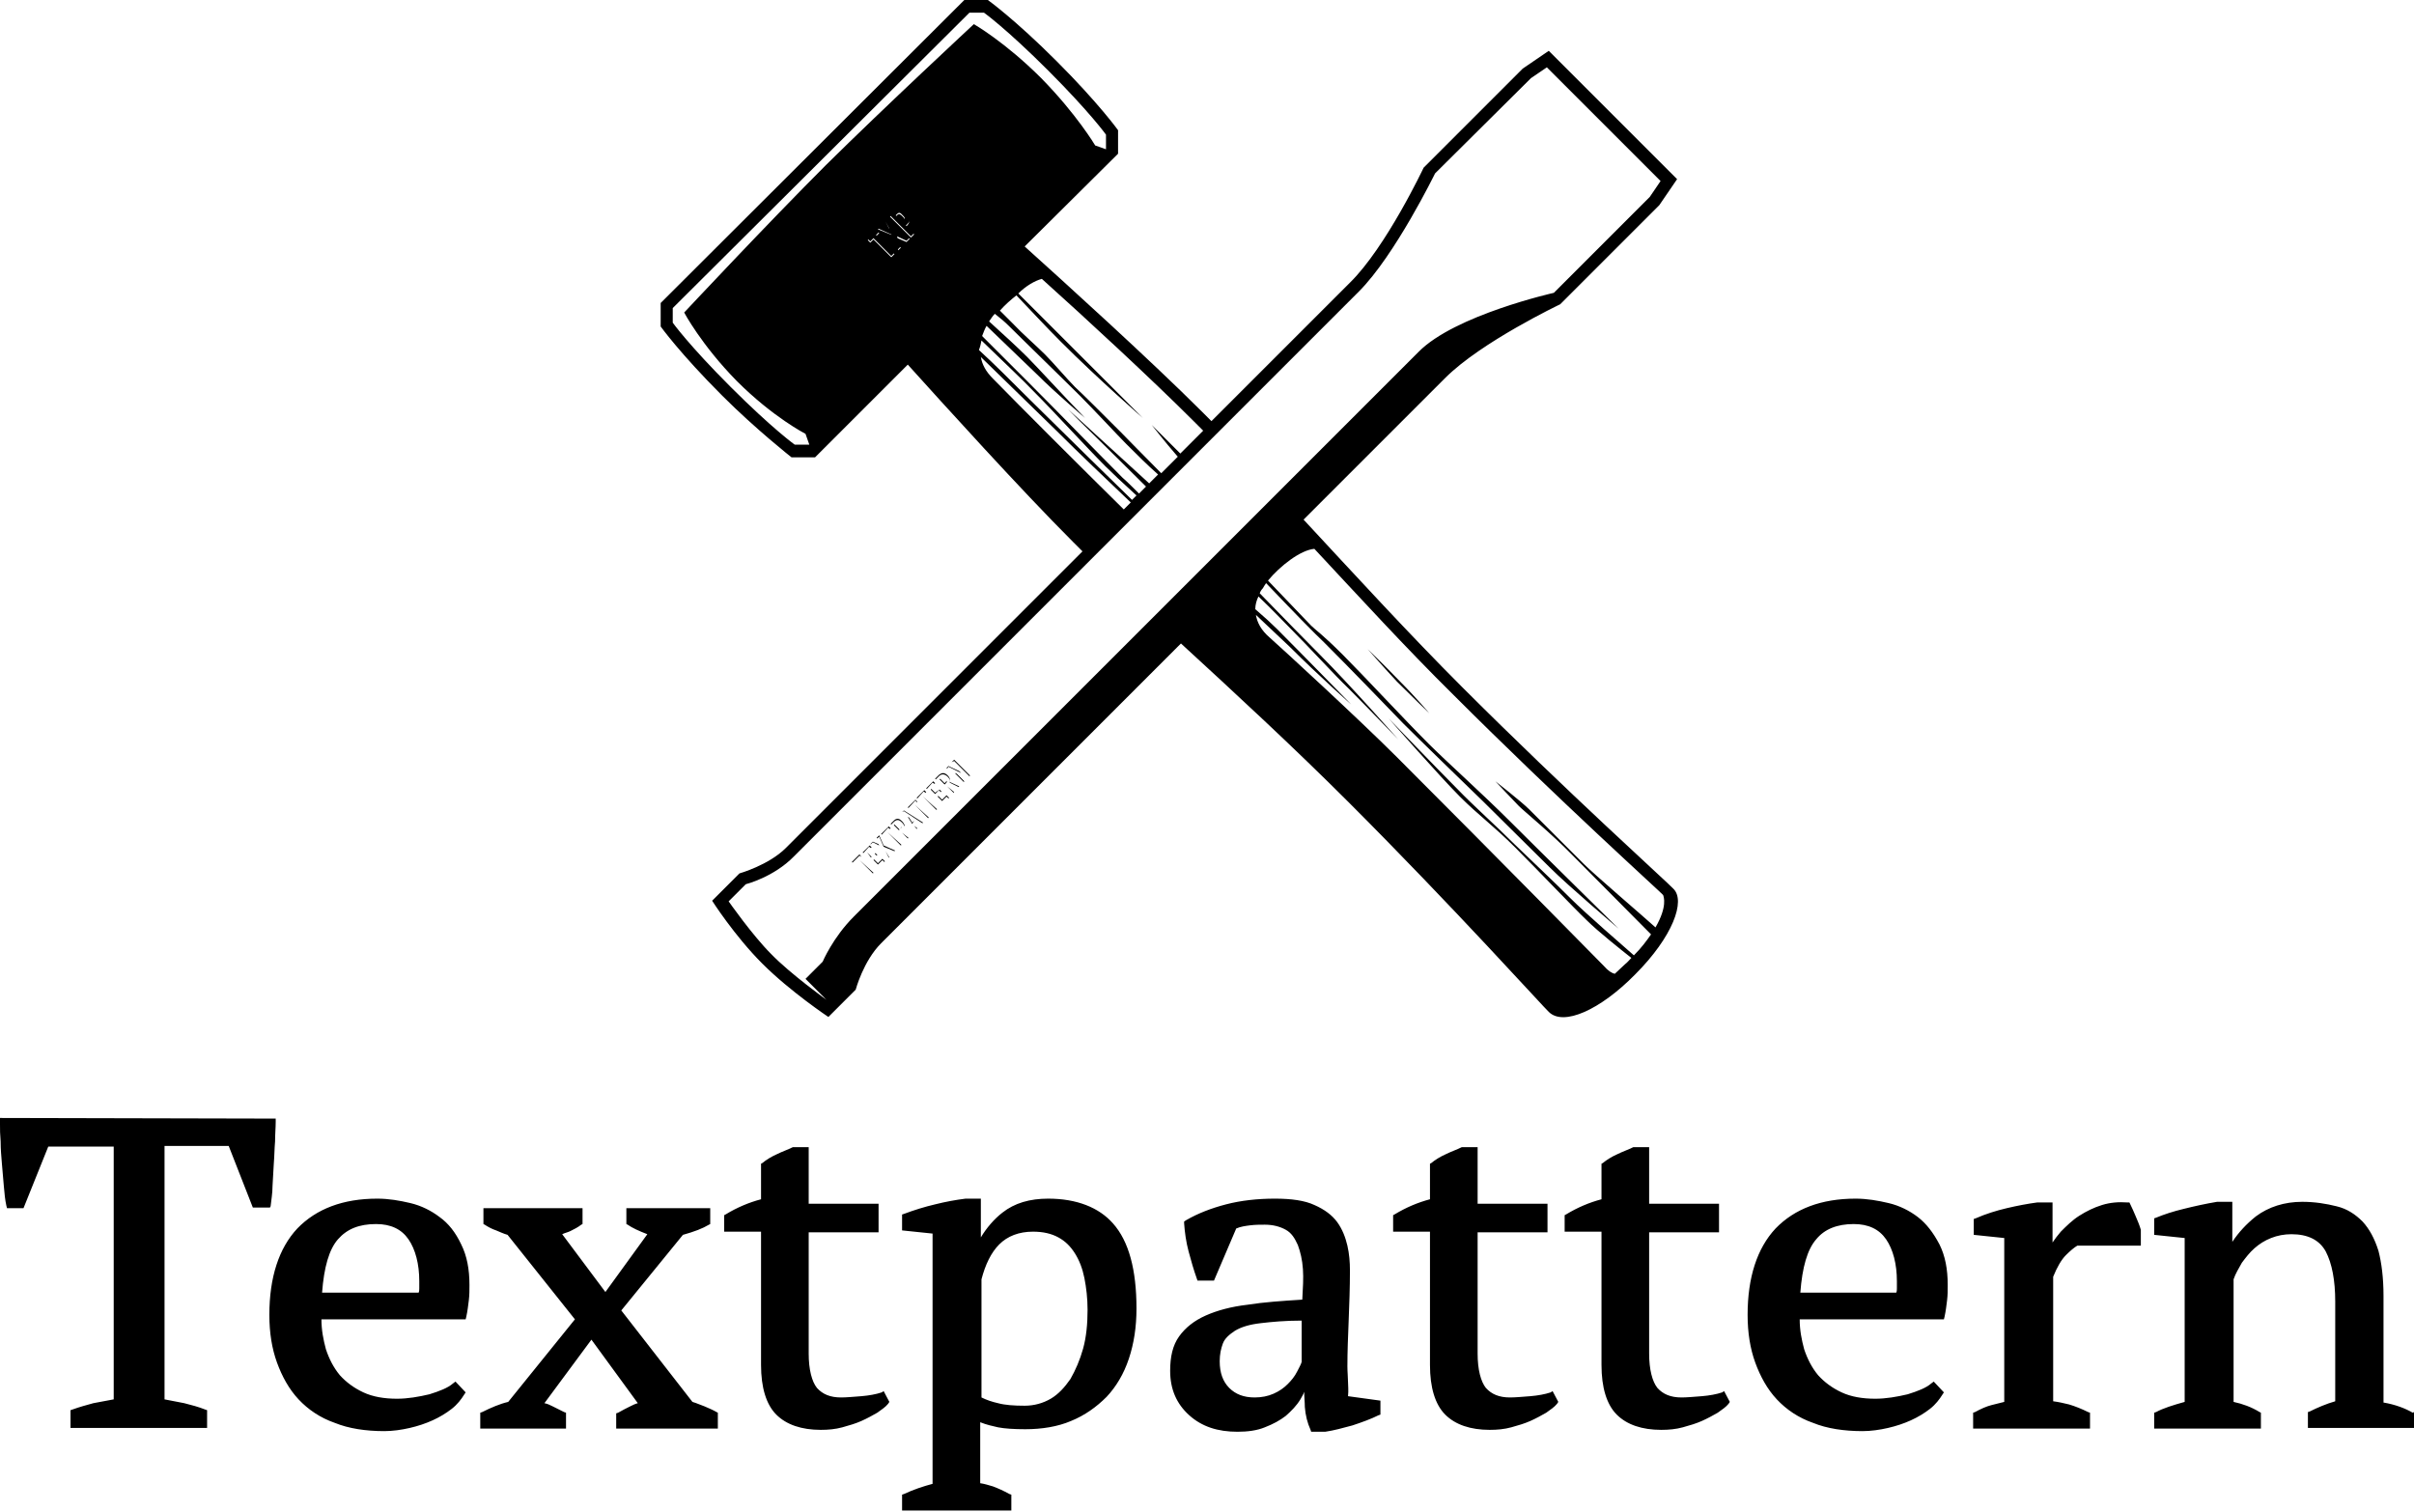
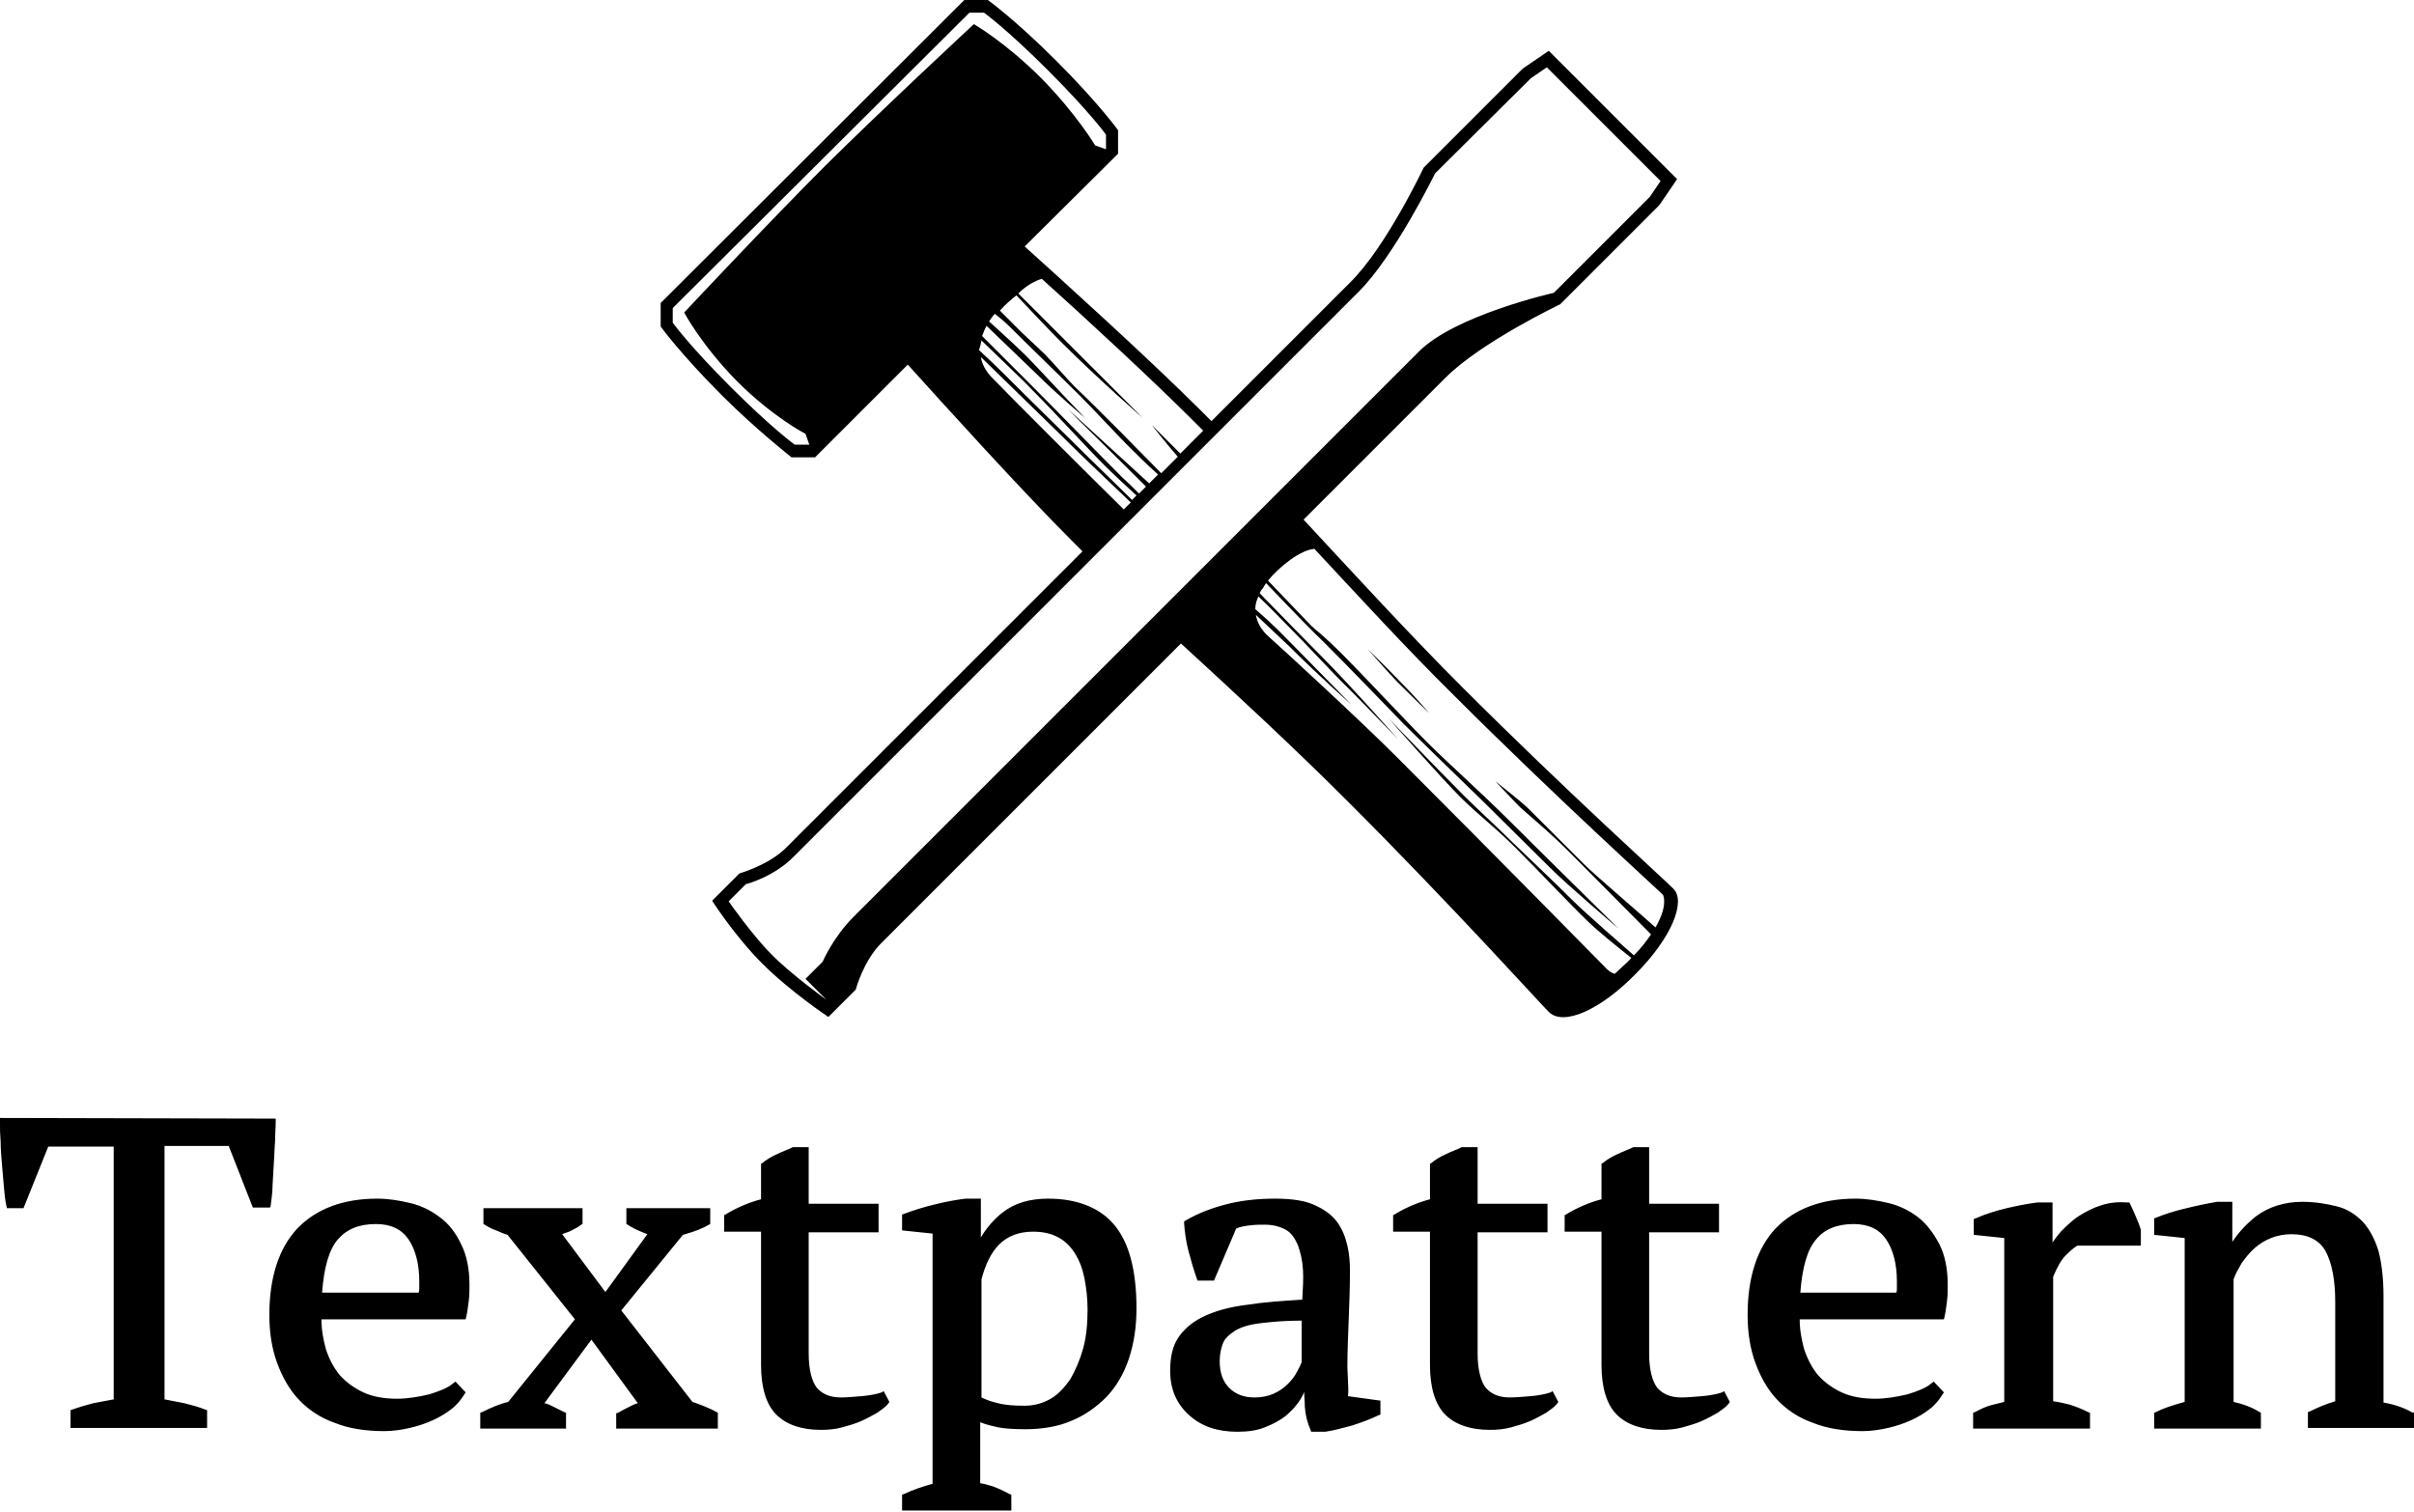
- <svg xmlns="http://www.w3.org/2000/svg" height="238" viewBox="0 0 380 238" width="380">
-   <path d="m42.6 189.9c.1-1 .3-2 .3-3.2l.2-3.5c.1-1.2.1-2.4.2-3.5 0-1.1.1-2.2.1-3.1v-.5l-43.4-.1v1c0 .9 0 1.5.1 2.7 0 1.2.1 2.3.2 3.5s.2 2.4.3 3.5c.1 1.2.2 2.2.4 3.1l.1.4h2.6l3.9-9.7h10.3v39.8c-1.1.2-2.2.4-3.2.6-1.1.3-2.2.6-3.3 1l-.3.1v2.8h21.5v-2.8l-.3-.1c-1-.4-2.1-.7-3.3-1-1-.2-2-.4-3.1-.6v-39.9h10.1l3.8 9.7h2.7zm26.6 1.7c-1.3-1-2.9-1.8-4.6-2.2s-3.4-.7-5.2-.7c-5.4 0-9.6 1.6-12.6 4.7-2.9 3.1-4.4 7.7-4.4 13.6 0 2.8.4 5.3 1.2 7.5s1.9 4.2 3.4 5.8 3.4 2.9 5.7 3.7c2.2.9 4.9 1.3 7.8 1.3 1.3 0 2.7-.2 4-.5s2.5-.7 3.6-1.2 2.1-1.1 3-1.8 1.5-1.5 2-2.3l.2-.3-1.6-1.7-.4.3c-.8.7-2.1 1.2-3.7 1.7-1.7.4-3.4.7-5.1.7-2 0-3.8-.3-5.3-1s-2.7-1.6-3.7-2.7c-1-1.2-1.7-2.6-2.2-4.1-.4-1.5-.7-3-.7-4.7h22.7l.1-.4c.2-.9.3-1.8.4-2.6s.1-1.6.1-2.4c0-2.5-.4-4.6-1.3-6.4-.9-1.9-2-3.3-3.4-4.3zm-10 1.1c2.3 0 4 .8 5.1 2.4s1.7 3.9 1.7 6.6v1.1c0 .2 0 .5-.1.7h-15.2c.3-4 1.1-6.8 2.5-8.4s3.3-2.4 6-2.4zm51.7 28.7c-.6-.2-1.2-.5-1.9-.7l-11.2-14.4 9.7-11.9c1.8-.5 3.1-1 4.1-1.6l.2-.1v-2.5h-13.2v2.5l.2.1c.7.5 1.8 1 3.1 1.5l-6.6 9.1-6.8-9.1c.4-.2.9-.3 1.3-.5.6-.3 1.2-.6 1.7-1l.2-.1v-2.5h-15.6v2.5l.2.1c.6.4 1.2.7 1.8.9.5.2 1.1.5 1.8.7l10.6 13.3-10.5 13c-1.3.3-2.7.9-4.1 1.6l-.3.1v2.5h13.5v-2.5l-.3-.1-1.8-.9c-.4-.2-.8-.4-1.3-.5l7.4-10 7.3 10c-.4.1-.8.3-1.2.5-.6.3-1.2.6-1.9 1l-.3.1v2.4h16v-2.5l-.2-.1c-.5-.3-1.2-.6-1.9-.9zm27.9-2.2c-.9.3-2 .5-3.2.6-1.3.1-2.4.2-3.2.2-1.7 0-2.9-.5-3.8-1.5-.8-1-1.3-2.9-1.3-5.4v-19.1h11v-4.5h-11v-8.9h-2.5c-.8.4-1.7.7-2.5 1.1-.9.4-1.7.9-2.3 1.4l-.2.1v5.6c-1.9.5-3.8 1.3-5.6 2.4l-.2.1v2.6h5.8v21c0 3.5.8 6.2 2.4 7.8s4 2.4 7 2.4c1.2 0 2.3-.1 3.4-.4s2.1-.6 3-1 1.8-.9 2.5-1.3c.7-.5 1.3-.9 1.7-1.4l.2-.3-.9-1.7zm26.2-30.5c-2.9 0-5.3.7-7.2 2.2-1.3 1-2.5 2.4-3.4 3.9v-6.1h-2.4c-1.6.2-3.2.5-4.8.9-1.7.4-3.3.9-4.9 1.5l-.3.1v2.5l4.8.5v39.4c-1.5.4-3 .9-4.5 1.6l-.3.1v2.5h17.2v-2.5l-.3-.1c-.9-.5-1.8-.9-2.6-1.2-.7-.2-1.3-.4-2-.5v-9.6c1 .4 1.9.6 2.8.8 1 .2 2.5.3 4.3.3 2.6 0 5.1-.4 7.2-1.3 2.2-.9 4-2.2 5.6-3.8 1.5-1.6 2.7-3.6 3.5-6s1.2-5 1.2-7.9c0-6.1-1.2-10.6-3.7-13.4-2.2-2.5-5.7-3.9-10.2-3.9zm6.2 17.5c0 2.2-.2 4.3-.7 6.1s-1.2 3.4-2 4.8c-.9 1.3-1.9 2.4-3.1 3.1s-2.6 1.1-4.1 1.1c-1.7 0-3.1-.1-4.2-.4-.9-.2-1.8-.5-2.6-.9v-18.6c.6-2.3 1.5-4.2 2.8-5.5s3.1-2 5.3-2c1.6 0 2.9.3 4 .9s1.9 1.4 2.6 2.5 1.2 2.4 1.5 3.9.5 3.2.5 5zm41 11.4c0-.7-.1-1.6-.1-2.5 0-2.3.1-4.7.2-7.2s.2-5.2.2-7.9c0-1.3-.1-2.6-.4-3.9s-.8-2.6-1.6-3.7-2-2-3.6-2.7c-1.5-.7-3.6-1-6.2-1-2.8 0-5.4.3-7.7.9s-4.4 1.4-6.3 2.5l-.3.2v.3c.1 1.4.3 2.9.7 4.4s.8 2.9 1.3 4.3l.1.3h2.6l3.5-8.2c.7-.3 1.4-.4 2.2-.5s1.6-.1 2.3-.1c1.3 0 2.4.3 3.3.8s1.4 1.3 1.9 2.4c.4 1.1.7 2.3.8 3.8.1 1.4 0 3-.1 4.8-3.2.2-6.1.4-8.6.8-2.6.3-4.8.9-6.6 1.7s-3.2 1.9-4.2 3.3-1.4 3.2-1.4 5.4c0 2.9 1 5.2 3 7s4.5 2.6 7.6 2.6c1.6 0 3.1-.2 4.3-.7 1.3-.5 2.4-1.1 3.3-1.8.9-.8 1.7-1.6 2.3-2.6.2-.4.5-.8.6-1.2 0 .8.1 1.6.1 2.4.1 1.3.4 2.5.9 3.6l.1.3h2.2c1.4-.2 2.8-.6 4.3-1 1.5-.5 2.9-1 4.1-1.6l.3-.1v-2.2l-5.1-.7c.1-1 0-1.6 0-2.2zm-9.5.3c-.6.6-1.3 1.1-2.2 1.5s-1.9.6-3 .6c-1.7 0-3-.5-4-1.5s-1.5-2.4-1.5-4.2c0-1.1.2-2 .5-2.8s1-1.4 1.9-2c1-.6 2.3-1 4.1-1.2 1.7-.2 3.8-.4 6.4-.4v6.5c-.1.4-.4.9-.7 1.5-.4.8-.9 1.4-1.5 2zm41.4 1.3c-.9.3-2 .5-3.2.6-1.3.1-2.4.2-3.2.2-1.7 0-2.9-.5-3.8-1.5-.8-1-1.3-2.9-1.3-5.4v-19.1h11v-4.5h-11v-8.9h-2.5c-.8.4-1.7.7-2.5 1.1-.9.4-1.7.9-2.3 1.4l-.2.1v5.6c-1.9.5-3.8 1.3-5.6 2.4l-.2.1v2.6h5.8v21c0 3.5.8 6.2 2.4 7.8s4 2.4 7 2.4c1.2 0 2.3-.1 3.4-.4s2.1-.6 3-1 1.8-.9 2.5-1.3c.7-.5 1.3-.9 1.7-1.4l.2-.3-.9-1.7zm27 0c-.9.3-2 .5-3.2.6-1.3.1-2.4.2-3.2.2-1.7 0-2.9-.5-3.8-1.5-.8-1-1.3-2.9-1.3-5.4v-19.1h11v-4.5h-11v-8.9h-2.5c-.8.4-1.7.7-2.5 1.1-.9.4-1.7.9-2.3 1.4l-.2.1v5.6c-1.9.5-3.8 1.3-5.6 2.4l-.2.1v2.6h5.8v21c0 3.5.8 6.2 2.4 7.8s4 2.4 7 2.4c1.2 0 2.3-.1 3.4-.4s2.1-.6 3-1 1.8-.9 2.5-1.3c.7-.5 1.3-.9 1.7-1.4l.2-.3-.9-1.7zm30.8-27.6c-1.3-1-2.9-1.8-4.6-2.2s-3.4-.7-5.2-.7c-5.4 0-9.6 1.6-12.6 4.7-2.9 3.1-4.4 7.7-4.4 13.6 0 2.8.4 5.3 1.2 7.5s1.9 4.2 3.4 5.8 3.4 2.9 5.7 3.7c2.2.9 4.9 1.3 7.8 1.3 1.3 0 2.7-.2 4-.5s2.5-.7 3.6-1.2 2.1-1.1 3-1.8 1.5-1.5 2-2.3l.2-.3-1.6-1.7-.4.3c-.8.7-2.1 1.2-3.7 1.7-1.7.4-3.4.7-5.1.7-2 0-3.8-.3-5.3-1s-2.7-1.6-3.7-2.7c-1-1.2-1.7-2.6-2.2-4.1-.4-1.5-.7-3-.7-4.7h22.7l.1-.4c.2-.9.3-1.8.4-2.6s.1-1.6.1-2.4c0-2.5-.4-4.6-1.3-6.4-1-1.9-2.1-3.3-3.4-4.3zm-10.1 1.1c2.3 0 4 .8 5.1 2.4s1.7 3.9 1.7 6.6v1.1c0 .2 0 .5-.1.7h-15.1c.3-4 1.1-6.8 2.5-8.4 1.3-1.6 3.3-2.4 5.9-2.4zm44.4-1.2c-.3-.7-.6-1.4-.9-2l-.1-.2h-.3c-1.4-.1-2.7 0-4 .4s-2.5 1-3.6 1.7-2 1.6-2.9 2.5c-.5.6-.9 1.1-1.3 1.7v-6.3h-2.4c-1.5.2-3.1.5-4.8.9s-3.3.9-4.9 1.6l-.3.1v2.5l4.8.5v25.8c-.7.2-1.3.3-2 .5-.8.2-1.7.6-2.6 1.1l-.3.1v2.5h18.4v-2.5l-.3-.1c-1-.5-2-.9-3-1.2-.8-.2-1.7-.4-2.5-.5v-19.6c.6-1.5 1.3-2.7 2-3.4s1.3-1.2 1.8-1.5h10v-2.5c-.2-.7-.5-1.4-.8-2.1zm43.6 30.9c-1.2-.7-2.8-1.3-4.6-1.6v-16.8c0-2.8-.3-5.2-.8-7.1-.6-1.9-1.4-3.4-2.5-4.6-1.1-1.1-2.4-2-4.1-2.4-1.6-.4-3.4-.7-5.4-.7-2.8 0-5.3.8-7.3 2.3-1.5 1.2-2.7 2.5-3.7 4v-6.3h-2.4c-1.8.3-3.6.7-5.2 1.1-1.7.4-3.2.9-4.4 1.4l-.3.1v2.6l4.8.5v25.8c-1.8.5-3.4 1-4.5 1.6l-.3.1v2.5h16.8v-2.5l-.2-.1c-1.3-.8-2.7-1.3-4.1-1.6v-19.3c.3-.9.8-1.7 1.3-2.6.6-.8 1.2-1.6 2-2.3s1.6-1.2 2.6-1.6 2.1-.6 3.2-.6c2.6 0 4.4.9 5.4 2.7 1 1.9 1.5 4.6 1.5 7.9v15.7c-1.4.4-2.8 1-4 1.6l-.3.1v2.5h16.7v-2.5zm-239.1-93c.2-.2.4-.3.6-.3s.4.1.7.4c.2.2.3.4.4.6v-.2c-.1-.2-.2-.4-.4-.6-.3-.3-.5-.4-.7-.4s-.4.1-.6.3l-.5.5.1.1zm4.7-4.8.3.2.1-.1-.3-.3-1.2 1.2.1.1zm-1.3 1.4.2.3.1-.1-.3-.3-1.2 1.2.1.1zm-4.3 4.3.3.2.1-.1-.3-.3-1.2 1.2.1.1zm7-7.1.3.2.1-.1-.3-.3-1.1 1.1.1.1zm-9.4 9.4 1 .5-.1-.2-.9-.4-.4.4h.1zm11.5-9.3c.1-.1.2-.2.1-.4 0 .1-.1.1-.1.2l-.2.2-.7-.7-.1.1.8.8zm.4-2.6 2 1-.3-.3-1.7-.8-.3.3.1.1zm-2.1 4.1-.6-.6-.1.1.7.7.6-.6.3.3.1-.1-.3-.3zm-3.3 4.4-.3.3-.5-.8-.2-.1.7 1.1zm1.4-3.8 2.1 2.1.1-.1zm3 .5-.6-.6-.1.1.7.7.7-.7.3.3.1-.1-.4-.4zm-6.3 1.9.3-.1 2.9 1.9.1-.1-3-1.9zm1.9 2.2.4.5.1-.1zm.1-3.3 2.1 2.1.1-.1zm5.1-2.9 1 1 .1-.1zm1.2-2.1 1.4 1.4.1-.1-1.2-1.2zm-.5-1.7.4-.2 2.4 2.4.1-.1-2.5-2.5zm-.6 2.1c-.5-.5-.9-.5-1.4-.1l-.6.6.1.1.5-.5c.4-.4.9-.4 1.4.1.3.3.4.6.3.9l1.4.7.1-.1-1.5-.7c.1-.4 0-.7-.3-1zm-12.7 12.1.6.8.6-.6.3.3.1-.1-.3-.3-.6.6zm-.9.7-.3-.4-1.2 1.2.1.1 1.1-1.1zm-.3.5 2.1 2.1.1-.1zm2.9.5-.6-.6-.1.1.7.7.7-.7.3.3.1-.1-.4-.4zm-1.4-2.6.3.2.1-.1-.3-.3-1.1 1.1.1.1zm2.9-2.3 2.1 2.1.1-.1zm-.3 3 .5 1h.1zm2.4-3.6-.2.2-.8-.8-.1.1.8.8.2-.2c.1-.1.2-.3.1-.4.1.1.1.2 0 .3zm-3.4 1.1-.4.4.1.1.3-.3.7 1.6 1.7.7.1-.1-1.8-.8zm3.6-.4.9.9.1-.1zm101.3 27.8c-.2-.2-.1-.1 0 0zm-28-56.7s3 3.4 4.6 5.1c1.6 1.6 5.1 5 5.1 5s-2.1-2.5-4.6-5c-2.4-2.5-5.1-5.1-5.1-5.1zm14.9 6c-8.5-8.5-17.1-17.9-25-26.4l22.3-22.3c5.7-5.7 18.1-11.6 18.1-11.6l15.6-15.6 2.8-4.1-20.2-20.2-4.1 2.8-15.6 15.6s-5.9 12.5-11.6 18.1l-21.8 21.8-1.5-1.5c-8.2-8.2-21.8-20.5-27.9-26l14.7-14.6v-3.7s-3-4.2-9.7-10.9c-6.6-6.6-10.8-9.6-10.8-9.6h-3.7l-47.8 47.7v3.7s3 4.2 9.7 10.9c5.3 5.3 10.9 9.7 10.9 9.7h3.7l14.6-14.6c5.5 6.1 17.8 19.7 26 27.9l1.5 1.5-46.7 46.7c-2.7 2.7-7.3 4-7.3 4l-4.3 4.3s3.5 5.5 7.9 9.9 10.4 8.4 10.4 8.4l4.3-4.3s1.2-4.5 4-7.3l47.2-47.2c8.5 7.8 17.8 16.4 26.4 25 16.5 16.5 31 32.6 31.5 33 2.3 2.3 8.1-.3 13.6-5.9 5.9-5.9 8-11.6 6-13.5-.8-.9-16.7-15.2-33.2-31.7zm-66.2-64.3c6.9 6.2 17.2 15.7 23.9 22.4l1.5 1.5-3.6 3.6-4.5-4.5s2.1 2.7 4.1 5l-2.6 2.6c-2.9-2.9-5.3-5.4-6.3-6.4-2.9-2.9-6-6-7.3-7.2-1.2-1.2-3.4-3.8-4.7-5.1s-3.6-3.3-5.1-4.9l-2-2c.8-.9 1.7-1.7 2.6-2.4 2.2 2.3 4.6 4.9 7 7.3 6.1 6.1 12.9 12 12.9 12l-12.5-12.5-7.1-7.1c1.2-1.2 2.6-2 3.7-2.3zm16.4 32.7-1.1 1.1c-.9-.9-1.8-1.8-2.6-2.5-4.4-4.4-9.8-10-15.1-15.3l-7-7c.2-.5.4-1.1.7-1.6 2.7 2.6 5.6 5.4 7.9 7.6 3 3 7.6 6.9 7.6 6.9-3.4-3.5-7.6-8.1-9.1-9.6s-3.8-3.6-6-5.6c.3-.4.5-.8.9-1.2.9.7 1.6 1.3 2.2 1.9 1.7 1.7 4.5 4.4 5.5 5.4s3.7 3.6 5.7 5.6 6.2 6.5 7.2 7.5c1.8 1.8 3.4 3.4 5.1 4.9l-1.4 1.4c-5.8-5.3-12.8-11.7-12.8-11.7 1.4 1.5 6.5 6.4 12.3 12.2zm-40.1-36.1-2.8-2.8-.5.5-.4-.4.1-.1.3.3.5-.5 2.8 2.8.4-.4.1.1zm-2.4-3.5.4-.4.1.1-.4.4zm3.5 2.4-1-2.4-2.2-.9.1-.1 2 .9 1 2.4.4-.4.1.1zm-2-4.5.6 1.1-.1-.1zm3.3 3.2-1.4-.6-.1-.3 1.5.7.4-.4.1.1zm.7-.7-3.3-3.3.1-.1 3.2 3.2.4-.4.1.1zm-2.4-3.5.2-.2c.4-.4.6-.1.9.2.2.2.4.4.3.6 0-.1-.2-.3-.3-.4-.3-.3-.6-.6-.9-.2l-.1.1zm1.6 1.6.2-.2c.3-.3.4-.5.3-.8.1.3 0 .7-.3 1l-.1.1zm-12.6-9.5c-9.2 9.2-22.3 23.2-22.3 23.2s2.7 5.1 8.3 10.8c5.7 5.7 10.8 8.3 10.8 8.3l.6 1.7h-2.3s-3.5-2.5-10.1-9.1-9.1-10.1-9.1-10.1v-2.3l46.7-46.5h2.3s3.5 2.5 10.1 9.1 9.1 10.1 9.1 10.1v2.3l-1.7-.6s-2.9-4.9-8.5-10.6c-5.7-5.7-10.6-8.5-10.6-8.5s-14 13-23.3 22.2zm24.5 27.6c3.3 3.2 6.8 6.5 8.2 8 3.3 3.3 8.3 8.8 11.3 11.8.9.9 2.8 2.7 4.9 4.6l-.7.7c-3.8-3.7-8.9-8.7-16.2-15.9-2.9-2.9-5.5-5.5-7.9-7.7.2-.5.3-1 .4-1.5zm1.8 6c-1.1-1.1-1.7-2.2-1.9-3.4 4.1 4 8.7 8.5 12 11.7 3.3 3.3 7.6 7.4 11.6 11.2l-1.1 1.1c-6.9-6.8-16.1-16-20.6-20.6zm-21.9 84.7c-3.3 3.3-4.9 7.1-4.9 7.1l-2.7 2.7 3.3 3.3s-5.7-4.1-8.7-7.2c-3-3-6.7-8.3-6.7-8.3l2.7-2.7s4.4-1.1 7.6-4.4l85.9-85.9.2-.2 2.8-2.8c5.7-5.7 12-18.6 12-18.6l15.1-15 2.5-1.7 17.9 17.9-1.7 2.5-15.1 15.1s-15.6 3.5-21.3 9.3l-3 3zm126.2 1.7c-2.1-1.9-9.6-8.3-11.3-10l-8.6-8.6c-1.2-1.2-5.3-4.4-5.3-4.4s2.9 3.1 3.7 3.9 5.2 4.4 8.4 7.7c2.8 2.8 10.3 10.4 12.4 12.5-.7 1-1.5 2.1-2.7 3.3-1.8-1.6-7.5-6.5-10-9-3-3-5.6-5.4-8.8-8.5-3.1-3.1-6.3-5.9-9-8.7-2.8-2.8-10.8-11.1-10.8-11.1s8.2 9.3 11.2 12.3 5.2 4.5 8.8 8.1 9 9.3 11.2 11.4c1.7 1.7 5.6 4.8 7 5.9-.3.3-.6.7-1 1-.5.5-1.1 1-1.6 1.5-.5-.1-1.1-.5-1.7-1.2-.8-.8-16.1-16.4-32.6-32.9-6.1-6.1-18.3-17.3-20-18.8-1.4-1.2-2-2.4-2.2-3.6 1.8 1.7 3.6 3.4 5.3 5 4.7 4.7 9.7 9.1 9.7 9.1s-8.1-8.3-11.7-11.9c-.8-.8-2-1.9-3.4-3.1 0-.7.2-1.4.5-2 2.3 2.2 3.9 3.9 4.6 4.6 3.5 3.5 7.5 7.9 9.6 9.9 2.1 2.1 7.8 8 7.8 8s-7.7-8.7-12.2-13.2c-2.2-2.2-5.8-5.9-9.6-9.8.1-.3.3-.6.5-.8.1-.2.3-.5.5-.8 4 4.2 7.8 8.1 9.1 9.3 4.1 4.1 9.7 9.9 12.5 12.8 2.9 2.9 9.3 9.1 12.6 12.3 3.3 3.3 7.6 7.5 10.5 10.4s10.8 9.6 10.8 9.6-12.5-12.3-17-16.8-10.1-9.5-12.9-12.3c-3.9-3.9-10.2-10.7-13.5-14s-4.3-3.9-5-4.6c-.5-.5-4.1-4.3-6.8-7.1 1.9-2.3 5.1-4.8 7.3-5 7 7.5 14.4 15.6 21.9 23 16.5 16.5 32.9 31.3 33 31.5.1.3.7 1.8-1.2 5.1z" />
+ <svg xmlns="http://www.w3.org/2000/svg" viewBox="0 0 380 238" width="380" height="238">
+   <path d="m42.6 189.9c.1-1 .3-2 .3-3.2l.2-3.5c.1-1.2.1-2.4.2-3.5 0-1.1.1-2.2.1-3.1v-.5l-43.4-.1v1c0 .9 0 1.5.1 2.7 0 1.2.1 2.3.2 3.5s.2 2.4.3 3.5c.1 1.2.2 2.2.4 3.1l.1.4h2.6l3.9-9.7h10.3v39.8c-1.1.2-2.2.4-3.2.6-1.1.3-2.2.6-3.3 1l-.3.1v2.8h21.5v-2.8l-.3-.1c-1-.4-2.1-.7-3.3-1-1-.2-2-.4-3.1-.6v-39.9h10.1l3.8 9.7h2.7zm26.6 1.7c-1.3-1-2.9-1.8-4.6-2.2s-3.4-.7-5.2-.7c-5.4 0-9.6 1.6-12.6 4.7-2.9 3.1-4.4 7.7-4.4 13.6 0 2.8.4 5.3 1.2 7.5s1.9 4.2 3.4 5.8 3.4 2.9 5.7 3.7c2.2.9 4.9 1.3 7.8 1.3 1.3 0 2.7-.2 4-.5s2.5-.7 3.6-1.2 2.1-1.1 3-1.8 1.5-1.5 2-2.3l.2-.3-1.6-1.7-.4.3c-.8.7-2.1 1.2-3.7 1.7-1.7.4-3.4.7-5.1.7-2 0-3.8-.3-5.3-1s-2.7-1.6-3.7-2.7c-1-1.2-1.7-2.6-2.2-4.1-.4-1.5-.7-3-.7-4.7h22.7l.1-.4c.2-.9.3-1.8.4-2.6s.1-1.6.1-2.4c0-2.5-.4-4.6-1.3-6.4-.9-1.9-2-3.3-3.4-4.3zm-10 1.1c2.3 0 4 .8 5.1 2.4s1.7 3.9 1.7 6.6v1.1c0 .2 0 .5-.1.7h-15.2c.3-4 1.1-6.8 2.5-8.4s3.3-2.4 6-2.4zm51.7 28.7c-.6-.2-1.2-.5-1.9-.7l-11.2-14.4 9.7-11.9c1.8-.5 3.1-1 4.1-1.6l.2-.1v-2.5h-13.2v2.5l.2.1c.7.5 1.8 1 3.1 1.5l-6.6 9.1-6.8-9.1c.4-.2.9-.3 1.3-.5.6-.3 1.2-.6 1.7-1l.2-.1v-2.5h-15.6v2.5l.2.1c.6.4 1.2.7 1.8.9.5.2 1.1.5 1.8.7l10.6 13.3-10.5 13c-1.3.3-2.7.9-4.1 1.6l-.3.1v2.5h13.5v-2.5l-.3-.1-1.8-.9c-.4-.2-.8-.4-1.3-.5l7.4-10 7.3 10c-.4.1-.8.3-1.2.5-.6.3-1.2.6-1.9 1l-.3.1v2.4h16v-2.5l-.2-.1c-.5-.3-1.2-.6-1.9-.9zm27.9-2.2c-.9.3-2 .5-3.2.6-1.3.1-2.4.2-3.2.2-1.7 0-2.9-.5-3.8-1.5-.8-1-1.3-2.9-1.3-5.4v-19.1h11v-4.5h-11v-8.9h-2.5c-.8.4-1.7.7-2.5 1.1-.9.4-1.7.9-2.3 1.4l-.2.1v5.6c-1.9.5-3.8 1.3-5.6 2.4l-.2.1v2.6h5.8v21c0 3.5.8 6.2 2.4 7.8s4 2.4 7 2.4c1.2 0 2.3-.1 3.4-.4s2.1-.6 3-1 1.8-.9 2.5-1.3c.7-.5 1.3-.9 1.7-1.4l.2-.3-.9-1.7zm26.2-30.5c-2.9 0-5.3.7-7.2 2.2-1.3 1-2.5 2.4-3.4 3.9v-6.1h-2.4c-1.6.2-3.2.5-4.8.9-1.7.4-3.3.9-4.9 1.5l-.3.1v2.5l4.8.5v39.4c-1.5.4-3 .9-4.5 1.6l-.3.1v2.5h17.2v-2.5l-.3-.1c-.9-.5-1.8-.9-2.6-1.2-.7-.2-1.3-.4-2-.5v-9.6c1 .4 1.9.6 2.8.8 1 .2 2.5.3 4.3.3 2.6 0 5.1-.4 7.2-1.3 2.2-.9 4-2.2 5.6-3.8 1.5-1.6 2.7-3.6 3.5-6s1.2-5 1.2-7.9c0-6.1-1.2-10.6-3.7-13.4-2.2-2.5-5.7-3.9-10.2-3.9zm6.2 17.5c0 2.2-.2 4.3-.7 6.1s-1.2 3.4-2 4.8c-.9 1.3-1.9 2.4-3.1 3.1s-2.6 1.1-4.1 1.1c-1.7 0-3.1-.1-4.2-.4-.9-.2-1.8-.5-2.6-.9v-18.6c.6-2.3 1.5-4.2 2.8-5.5s3.1-2 5.3-2c1.6 0 2.9.3 4 .9s1.9 1.4 2.6 2.5 1.2 2.4 1.5 3.9.5 3.2.5 5zm41 11.4c0-.7-.1-1.6-.1-2.5 0-2.3.1-4.7.2-7.2s.2-5.2.2-7.9c0-1.3-.1-2.6-.4-3.9s-.8-2.6-1.6-3.7-2-2-3.6-2.7c-1.5-.7-3.6-1-6.2-1-2.8 0-5.4.3-7.7.9s-4.4 1.4-6.3 2.5l-.3.2v.3c.1 1.4.3 2.9.7 4.4s.8 2.9 1.3 4.3l.1.3h2.6l3.5-8.2c.7-.3 1.4-.4 2.2-.5s1.6-.1 2.3-.1c1.3 0 2.4.3 3.3.8s1.4 1.3 1.9 2.4c.4 1.1.7 2.3.8 3.8.1 1.4 0 3-.1 4.8-3.2.2-6.1.4-8.6.8-2.6.3-4.8.9-6.6 1.7s-3.2 1.9-4.2 3.3-1.4 3.2-1.4 5.4c0 2.9 1 5.2 3 7s4.5 2.6 7.6 2.6c1.6 0 3.1-.2 4.3-.7 1.3-.5 2.4-1.1 3.3-1.8.9-.8 1.7-1.6 2.3-2.6.2-.4.5-.8.6-1.2 0 .8.1 1.6.1 2.4.1 1.3.4 2.5.9 3.6l.1.3h2.2c1.4-.2 2.8-.6 4.3-1 1.5-.5 2.9-1 4.1-1.6l.3-.1v-2.2l-5.1-.7c.1-1 0-1.6 0-2.2zm-9.5.3c-.6.6-1.3 1.1-2.2 1.5s-1.9.6-3 .6c-1.7 0-3-.5-4-1.5s-1.5-2.4-1.5-4.2c0-1.1.2-2 .5-2.8s1-1.4 1.9-2c1-.6 2.3-1 4.1-1.2 1.7-.2 3.8-.4 6.4-.4v6.5c-.1.4-.4.9-.7 1.5-.4.8-.9 1.4-1.5 2zm41.4 1.3c-.9.3-2 .5-3.2.6-1.3.1-2.4.2-3.2.2-1.7 0-2.9-.5-3.8-1.5-.8-1-1.3-2.9-1.3-5.4v-19.1h11v-4.5h-11v-8.9h-2.5c-.8.4-1.7.7-2.5 1.1-.9.4-1.7.9-2.3 1.4l-.2.1v5.6c-1.9.5-3.8 1.3-5.6 2.4l-.2.1v2.6h5.8v21c0 3.5.8 6.2 2.4 7.8s4 2.4 7 2.4c1.2 0 2.3-.1 3.4-.4s2.1-.6 3-1 1.8-.9 2.5-1.3c.7-.5 1.3-.9 1.7-1.4l.2-.3-.9-1.7zm27 0c-.9.3-2 .5-3.2.6-1.3.1-2.4.2-3.2.2-1.7 0-2.9-.5-3.8-1.5-.8-1-1.3-2.9-1.3-5.4v-19.1h11v-4.5h-11v-8.9h-2.5c-.8.4-1.7.7-2.5 1.1-.9.4-1.7.9-2.3 1.4l-.2.1v5.6c-1.9.5-3.8 1.3-5.6 2.4l-.2.1v2.6h5.8v21c0 3.5.8 6.2 2.4 7.8s4 2.4 7 2.4c1.2 0 2.3-.1 3.4-.4s2.1-.6 3-1 1.8-.9 2.5-1.3c.7-.5 1.3-.9 1.7-1.4l.2-.3-.9-1.7zm30.8-27.6c-1.3-1-2.9-1.8-4.6-2.2s-3.4-.7-5.2-.7c-5.4 0-9.6 1.6-12.6 4.7-2.9 3.1-4.4 7.7-4.4 13.6 0 2.8.4 5.3 1.2 7.5s1.9 4.2 3.4 5.8 3.4 2.9 5.7 3.7c2.2.9 4.9 1.3 7.8 1.3 1.3 0 2.7-.2 4-.5s2.5-.7 3.6-1.2 2.1-1.1 3-1.8 1.5-1.5 2-2.3l.2-.3-1.6-1.7-.4.3c-.8.7-2.1 1.2-3.7 1.7-1.7.4-3.4.7-5.1.7-2 0-3.8-.3-5.3-1s-2.7-1.6-3.7-2.7c-1-1.2-1.7-2.6-2.2-4.1-.4-1.5-.7-3-.7-4.7h22.7l.1-.4c.2-.9.3-1.8.4-2.6s.1-1.6.1-2.4c0-2.5-.4-4.6-1.3-6.4-1-1.9-2.1-3.3-3.4-4.3zm-10.1 1.1c2.3 0 4 .8 5.1 2.4s1.7 3.9 1.7 6.6v1.1c0 .2 0 .5-.1.7h-15.1c.3-4 1.1-6.8 2.5-8.4 1.3-1.6 3.3-2.4 5.9-2.4zm44.4-1.2c-.3-.7-.6-1.4-.9-2l-.1-.2h-.3c-1.4-.1-2.7 0-4 .4s-2.5 1-3.6 1.7-2 1.6-2.9 2.5c-.5.6-.9 1.1-1.3 1.7v-6.3h-2.4c-1.5.2-3.1.5-4.8.9s-3.3.9-4.9 1.6l-.3.1v2.5l4.8.5v25.8c-.7.2-1.3.3-2 .5-.8.2-1.7.6-2.6 1.1l-.3.1v2.5h18.4v-2.5l-.3-.1c-1-.5-2-.9-3-1.2-.8-.2-1.7-.4-2.5-.5v-19.6c.6-1.5 1.3-2.7 2-3.4s1.3-1.2 1.8-1.5h10v-2.5c-.2-.7-.5-1.4-.8-2.1zm43.6 30.9c-1.2-.7-2.8-1.3-4.6-1.6v-16.8c0-2.8-.3-5.2-.8-7.1-.6-1.9-1.4-3.4-2.5-4.6-1.1-1.1-2.4-2-4.1-2.4-1.6-.4-3.4-.7-5.4-.7-2.8 0-5.3.8-7.3 2.3-1.5 1.2-2.7 2.5-3.7 4v-6.3h-2.4c-1.8.3-3.6.7-5.2 1.1-1.7.4-3.2.9-4.4 1.4l-.3.1v2.6l4.8.5v25.8c-1.8.5-3.4 1-4.5 1.6l-.3.1v2.5h16.8v-2.5l-.2-.1c-1.3-.8-2.7-1.3-4.1-1.6v-19.3c.3-.9.8-1.7 1.3-2.6.6-.8 1.2-1.6 2-2.3s1.6-1.2 2.6-1.6 2.1-.6 3.2-.6c2.6 0 4.4.9 5.4 2.7 1 1.9 1.5 4.6 1.5 7.9v15.7c-1.4.4-2.8 1-4 1.6l-.3.1v2.5h16.7v-2.5zm-136.5-63.5c-.2-.2-.1-.1 0 0zm-28-56.7s3 3.4 4.6 5.1c1.6 1.6 5.1 5 5.1 5s-2.1-2.5-4.6-5c-2.4-2.5-5.1-5.1-5.1-5.1zm14.9 6c-8.5-8.5-17.1-17.9-25-26.4l22.3-22.3c5.7-5.7 18.1-11.6 18.1-11.6l15.6-15.6 2.8-4.1-20.2-20.2-4.1 2.8-15.6 15.6s-5.9 12.5-11.6 18.1l-21.8 21.8-1.5-1.5c-8.2-8.2-21.8-20.5-27.9-26l14.7-14.6v-3.7s-3-4.2-9.7-10.9c-6.6-6.6-10.8-9.6-10.8-9.6h-3.7l-47.8 47.7v3.7s3 4.2 9.7 10.9c5.3 5.3 10.9 9.7 10.9 9.7h3.7l14.6-14.6c5.5 6.1 17.8 19.7 26 27.9l1.5 1.5-46.7 46.7c-2.7 2.7-7.3 4-7.3 4l-4.3 4.3s3.5 5.5 7.9 9.9 10.4 8.4 10.4 8.4l4.3-4.3s1.2-4.5 4-7.3l47.2-47.2c8.5 7.8 17.8 16.4 26.4 25 16.5 16.5 31 32.6 31.5 33 2.3 2.3 8.1-.3 13.6-5.9 5.9-5.9 8-11.6 6-13.5-.8-.9-16.7-15.2-33.2-31.7zm-66.2-64.3c6.9 6.2 17.2 15.7 23.9 22.4l1.5 1.5-3.6 3.6-4.5-4.5s2.1 2.7 4.1 5l-2.6 2.6c-2.9-2.9-5.3-5.4-6.3-6.4-2.9-2.9-6-6-7.3-7.2-1.2-1.2-3.4-3.8-4.7-5.1s-3.6-3.3-5.1-4.9l-2-2c.8-.9 1.7-1.7 2.6-2.4 2.2 2.3 4.6 4.9 7 7.3 6.1 6.1 12.9 12 12.9 12l-12.5-12.5-7.1-7.1c1.2-1.2 2.6-2 3.7-2.3zm16.4 32.7-1.1 1.1c-.9-.9-1.8-1.8-2.6-2.5-4.4-4.4-9.8-10-15.1-15.3l-7-7c.2-.5.4-1.1.7-1.6 2.7 2.6 5.6 5.4 7.9 7.6 3 3 7.6 6.9 7.6 6.9-3.4-3.5-7.6-8.1-9.1-9.6s-3.8-3.6-6-5.6c.3-.4.5-.8.9-1.2.9.7 1.6 1.3 2.2 1.9 1.7 1.7 4.5 4.4 5.5 5.4s3.7 3.6 5.7 5.6 6.2 6.5 7.2 7.5c1.8 1.8 3.4 3.4 5.1 4.9l-1.4 1.4c-5.8-5.3-12.8-11.7-12.8-11.7 1.4 1.5 6.5 6.4 12.3 12.2zm-50.4-50.6c-9.2 9.2-22.3 23.2-22.3 23.2s2.7 5.1 8.3 10.8c5.7 5.7 10.8 8.3 10.8 8.3l.6 1.7h-2.3s-3.5-2.5-10.1-9.1-9.1-10.1-9.1-10.1v-2.3l46.7-46.5h2.3s3.5 2.5 10.1 9.1 9.1 10.1 9.1 10.1v2.3l-1.7-.6s-2.9-4.9-8.5-10.6c-5.7-5.7-10.6-8.5-10.6-8.5s-14 13-23.3 22.2zm24.5 27.6c3.3 3.2 6.8 6.5 8.2 8 3.3 3.3 8.3 8.8 11.3 11.8.9.9 2.8 2.7 4.9 4.6l-.7.7c-3.8-3.7-8.9-8.7-16.2-15.9-2.9-2.9-5.5-5.5-7.9-7.7.2-.5.3-1 .4-1.5zm1.8 6c-1.1-1.1-1.7-2.2-1.9-3.4 4.1 4 8.7 8.5 12 11.7 3.3 3.3 7.6 7.4 11.6 11.2l-1.1 1.1c-6.9-6.8-16.1-16-20.6-20.6zm-21.9 84.7c-3.3 3.3-4.9 7.1-4.9 7.1l-2.7 2.7 3.3 3.3s-5.7-4.1-8.7-7.2c-3-3-6.7-8.3-6.7-8.3l2.7-2.7s4.4-1.1 7.6-4.4l85.9-85.9.2-.2 2.8-2.8c5.7-5.7 12-18.6 12-18.6l15.1-15 2.5-1.7 17.9 17.9-1.7 2.5-15.1 15.1s-15.6 3.5-21.3 9.3l-3 3zm126.2 1.7c-2.1-1.9-9.6-8.3-11.3-10l-8.6-8.6c-1.2-1.2-5.3-4.4-5.3-4.4s2.9 3.1 3.7 3.9 5.2 4.4 8.4 7.7c2.8 2.8 10.3 10.4 12.4 12.5-.7 1-1.5 2.1-2.7 3.3-1.8-1.6-7.5-6.5-10-9-3-3-5.6-5.4-8.8-8.5-3.1-3.1-6.3-5.9-9-8.7-2.8-2.8-10.8-11.1-10.8-11.1s8.2 9.3 11.2 12.3 5.2 4.5 8.8 8.1 9 9.3 11.2 11.4c1.7 1.7 5.6 4.8 7 5.9-.3.3-.6.7-1 1-.5.5-1.1 1-1.6 1.5-.5-.1-1.1-.5-1.7-1.2-.8-.8-16.1-16.4-32.6-32.9-6.1-6.1-18.3-17.3-20-18.8-1.4-1.2-2-2.4-2.2-3.6 1.8 1.7 3.6 3.4 5.3 5 4.7 4.7 9.7 9.1 9.7 9.1s-8.1-8.3-11.7-11.9c-.8-.8-2-1.9-3.4-3.1 0-.7.2-1.4.5-2 2.3 2.2 3.9 3.9 4.6 4.6 3.5 3.5 7.5 7.9 9.6 9.9 2.1 2.1 7.8 8 7.8 8s-7.7-8.7-12.2-13.2c-2.2-2.2-5.8-5.9-9.6-9.8.1-.3.3-.6.5-.8.1-.2.3-.5.5-.8 4 4.2 7.8 8.1 9.1 9.3 4.1 4.1 9.7 9.9 12.5 12.8 2.9 2.9 9.3 9.1 12.6 12.3 3.3 3.3 7.6 7.5 10.5 10.4s10.8 9.6 10.8 9.6-12.5-12.3-17-16.8-10.1-9.5-12.9-12.3c-3.9-3.9-10.2-10.7-13.5-14s-4.3-3.9-5-4.6c-.5-.5-4.1-4.3-6.8-7.1 1.9-2.3 5.1-4.8 7.3-5 7 7.5 14.4 15.6 21.9 23 16.5 16.5 32.9 31.3 33 31.5.1.3.7 1.8-1.2 5.1z" />
</svg>
